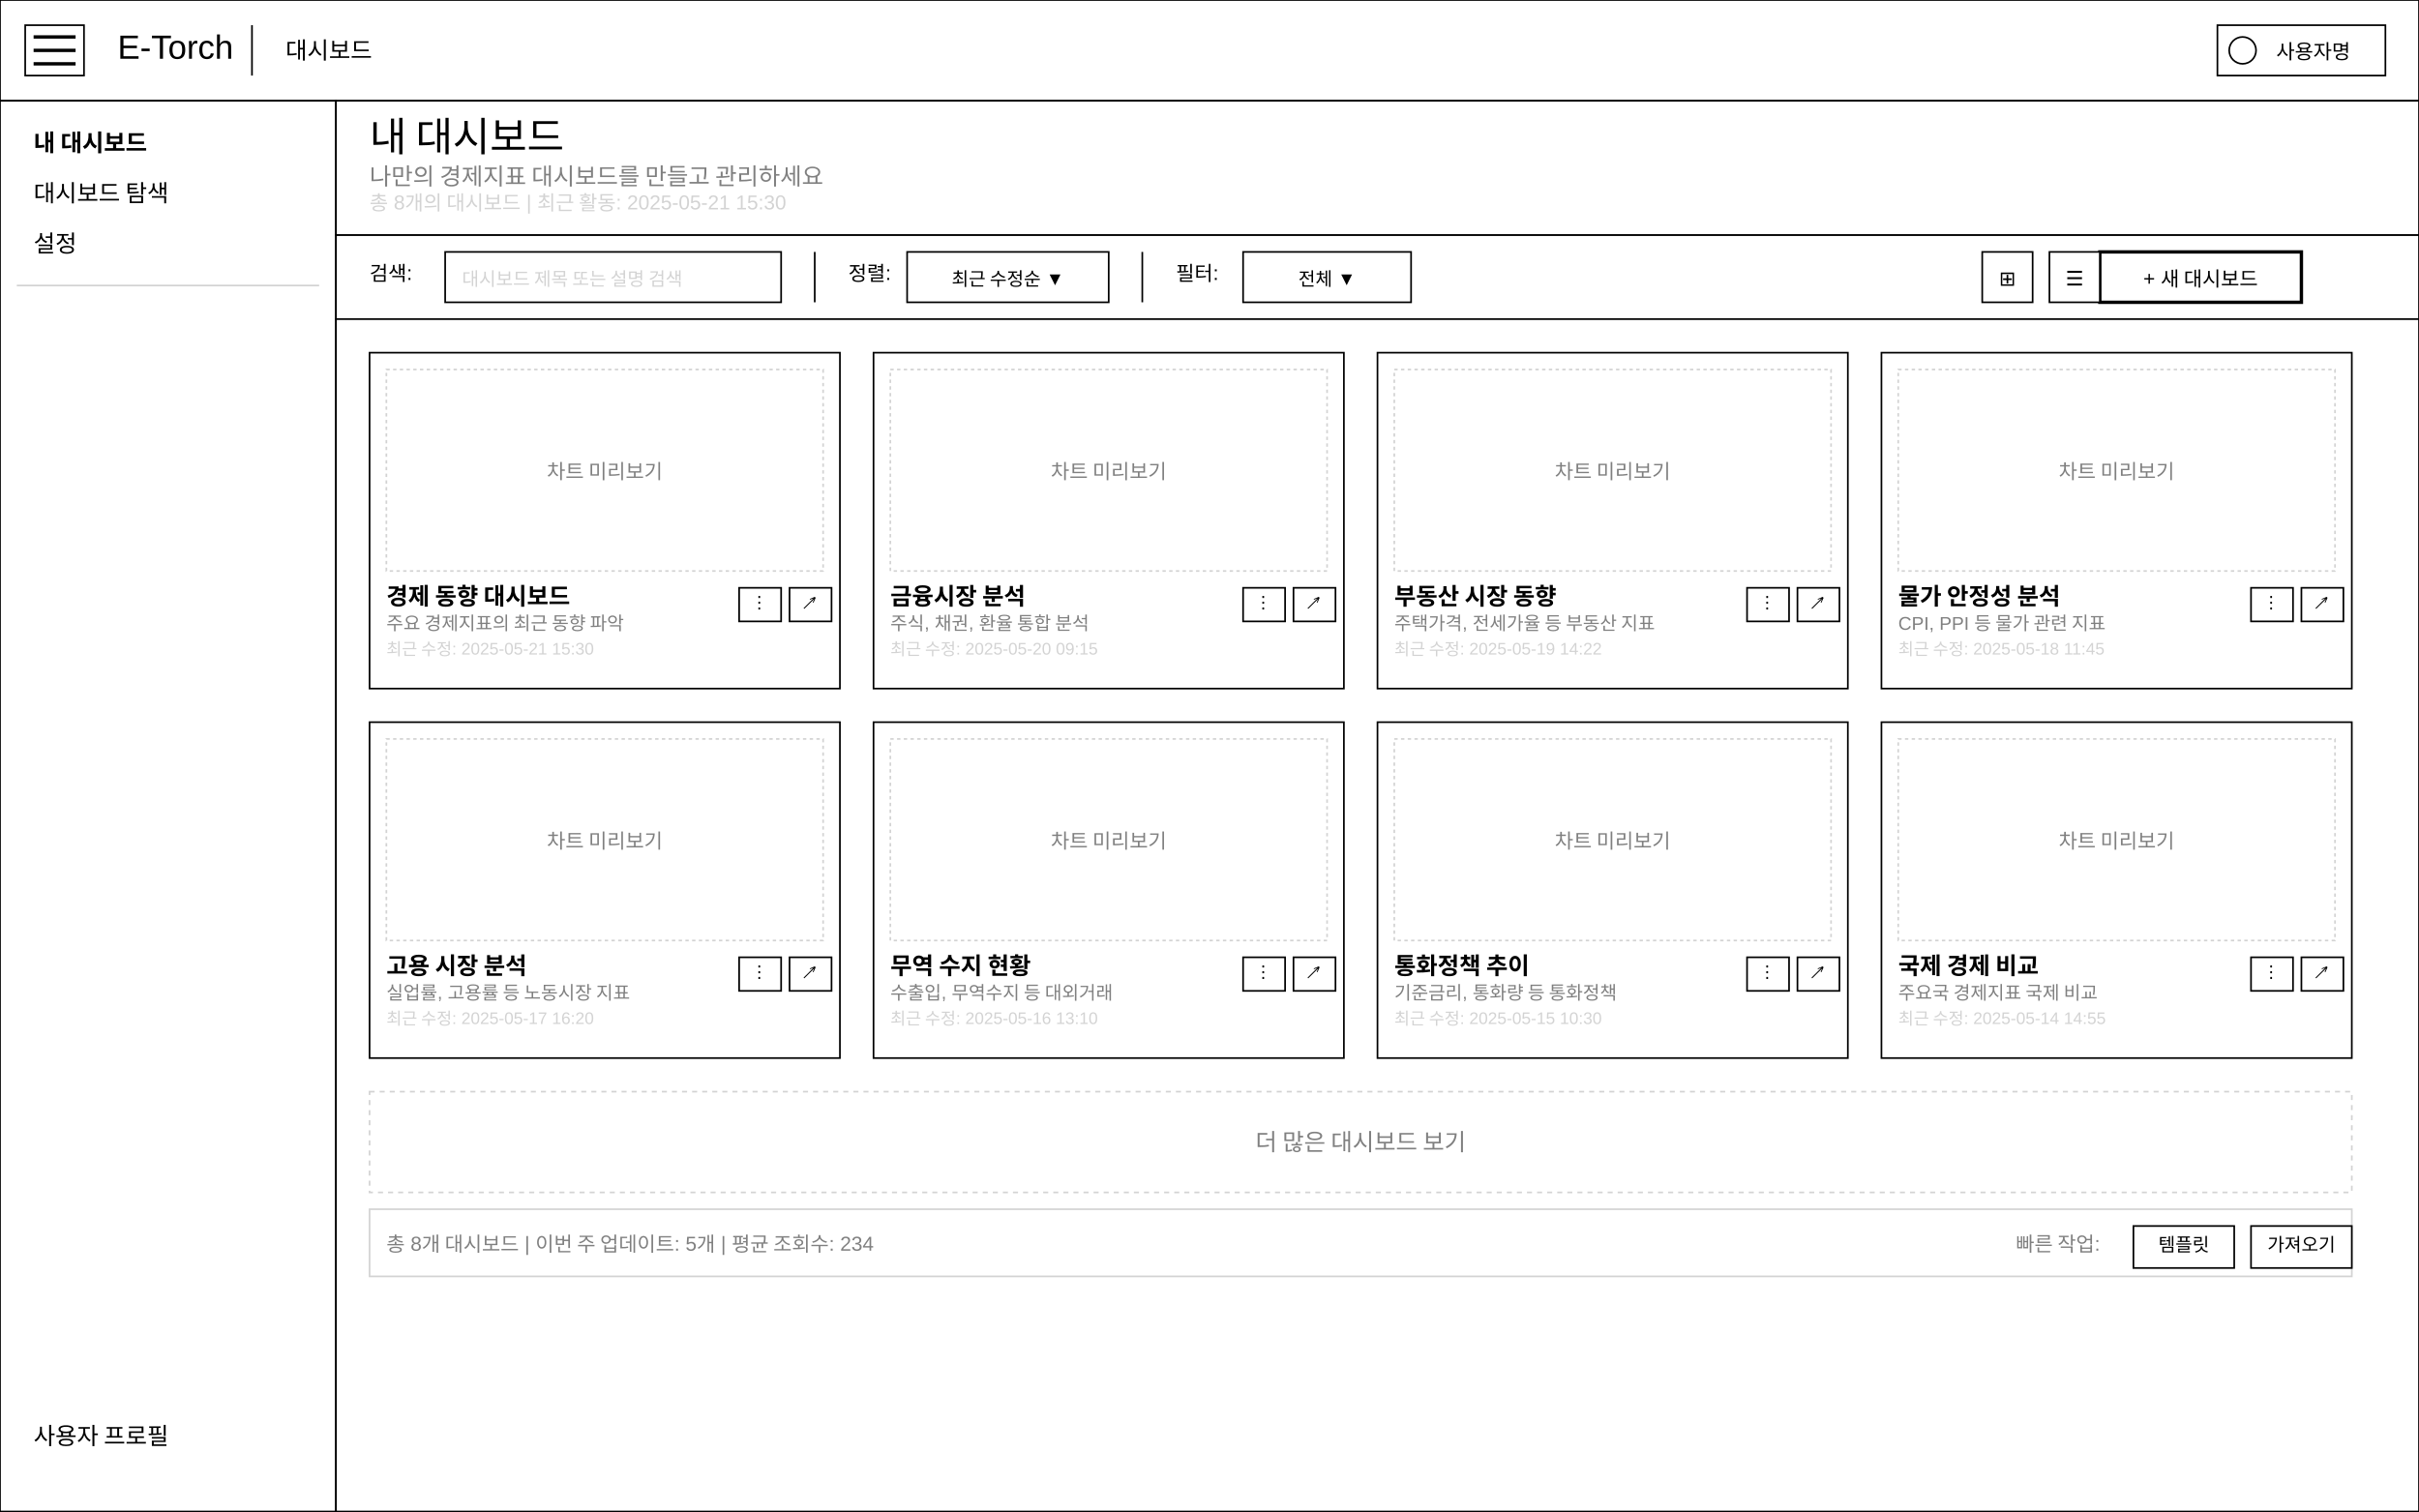
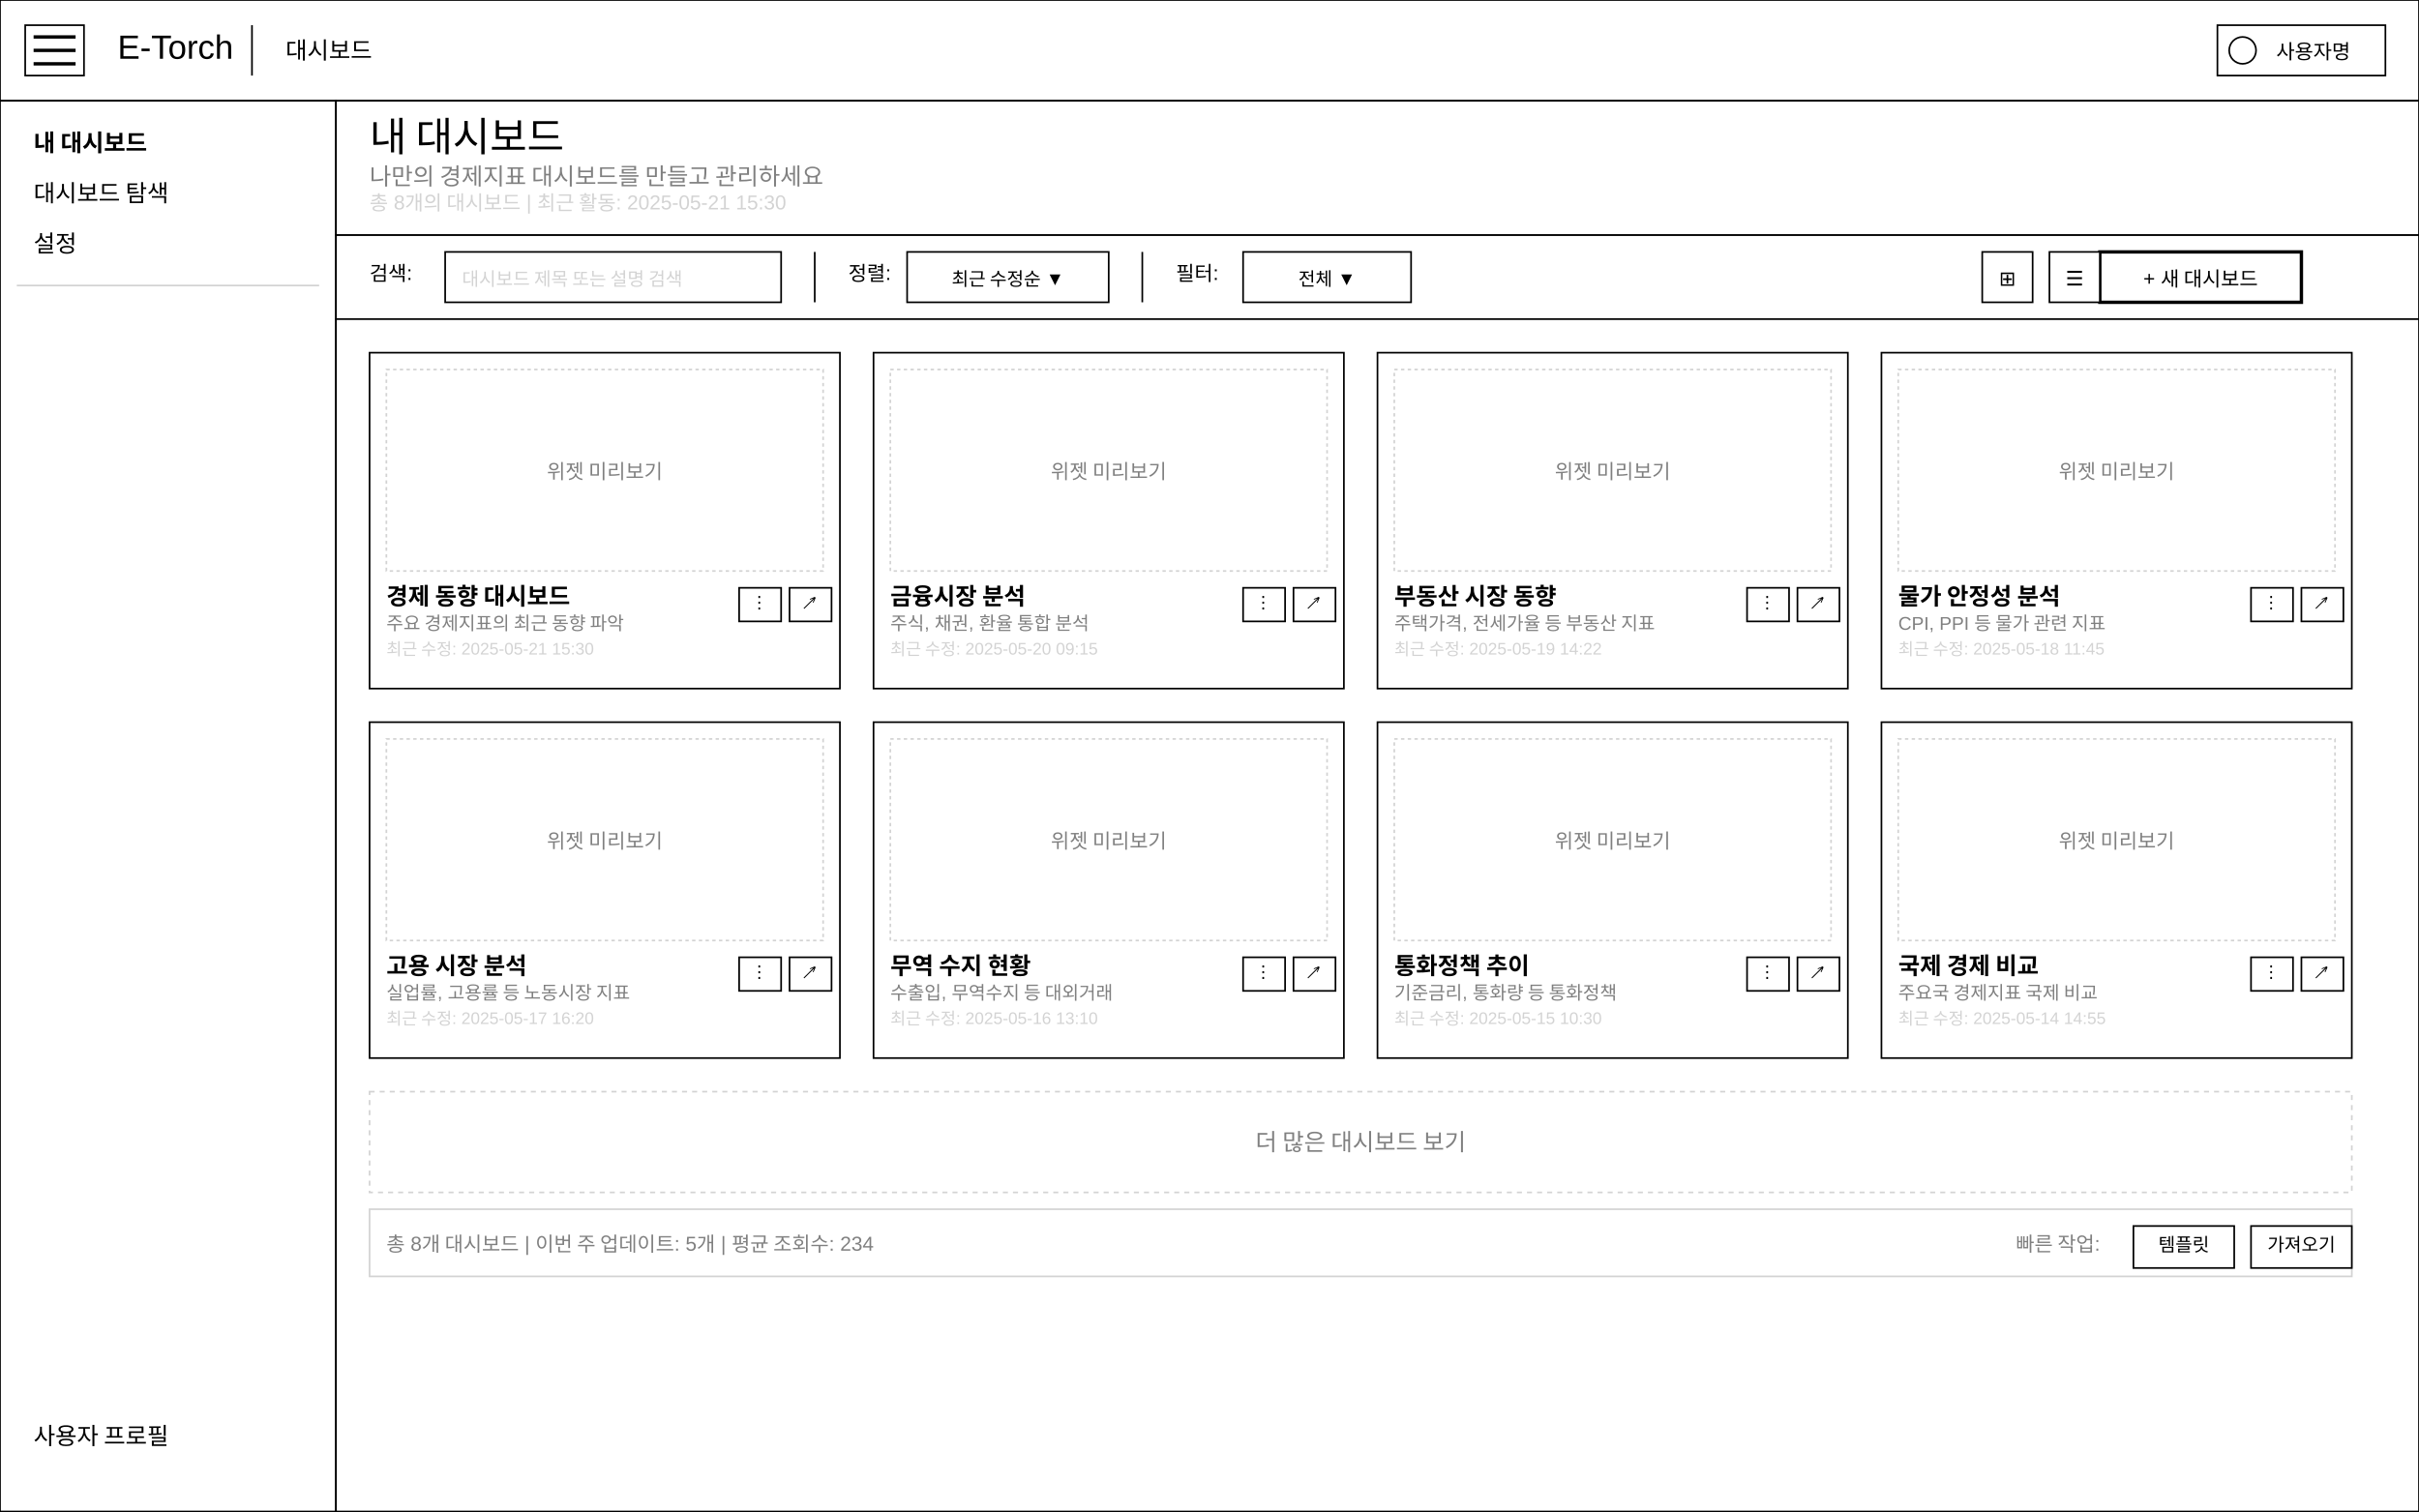
<svg xmlns="http://www.w3.org/2000/svg" width="1440" height="900">
  <rect x="0" y="0" width="1440" height="60" fill="white" stroke="black" stroke-width="1" />
  <rect x="15" y="15" width="35" height="30" fill="white" stroke="black" stroke-width="1" />
  <line x1="20" y1="22" x2="45" y2="22" stroke="black" stroke-width="2" />
  <line x1="20" y1="30" x2="45" y2="30" stroke="black" stroke-width="2" />
  <line x1="20" y1="38" x2="45" y2="38" stroke="black" stroke-width="2" />
  <text x="70" y="35" font-family="Arial" font-size="20">E-Torch</text>
  <line x1="150" y1="15" x2="150" y2="45" stroke="black" stroke-width="1" />
  <text x="170" y="35" font-family="Arial" font-size="14">대시보드</text>
  <rect x="1320" y="15" width="100" height="30" fill="white" stroke="black" stroke-width="1" />
  <circle cx="1335" cy="30" r="8" fill="white" stroke="black" stroke-width="1" />
  <text x="1355" y="35" font-family="Arial" font-size="12">사용자명</text>
  <rect x="0" y="60" width="200" height="840" fill="white" stroke="black" stroke-width="1" />
  <text x="20" y="90" font-family="Arial" font-size="14" font-weight="bold">내 대시보드</text>
  <text x="20" y="120" font-family="Arial" font-size="14">대시보드 탐색</text>
  <text x="20" y="150" font-family="Arial" font-size="14">설정</text>
  <line x1="10" y1="170" x2="190" y2="170" stroke="lightgray" stroke-width="1" />
  <text x="20" y="860" font-family="Arial" font-size="14">사용자 프로필</text>
  <rect x="200" y="60" width="1240" height="80" fill="white" stroke="black" stroke-width="1" />
  <text x="220" y="90" font-family="Arial" font-size="24">내 대시보드</text>
  <text x="220" y="110" font-family="Arial" font-size="14" fill="gray">나만의 경제지표 대시보드를 만들고 관리하세요</text>
  <text x="220" y="125" font-family="Arial" font-size="12" fill="lightgray">총 8개의 대시보드 | 최근 활동: 2025-05-21 15:30</text>
  <rect x="200" y="140" width="1240" height="50" fill="white" stroke="black" stroke-width="1" />
  <text x="220" y="167" font-family="Arial" font-size="12">검색:</text>
  <rect x="265" y="150" width="200" height="30" fill="white" stroke="black" stroke-width="1" />
  <text x="275" y="170" font-family="Arial" font-size="11" fill="lightgray">대시보드 제목 또는 설명 검색</text>
  <line x1="485" y1="150" x2="485" y2="180" stroke="black" stroke-width="1" />
  <text x="505" y="167" font-family="Arial" font-size="12">정렬:</text>
  <rect x="540" y="150" width="120" height="30" fill="white" stroke="black" stroke-width="1" />
  <text x="600" y="170" font-family="Arial" font-size="11" text-anchor="middle">최근 수정순 ▼</text>
  <line x1="680" y1="150" x2="680" y2="180" stroke="black" stroke-width="1" />
  <text x="700" y="167" font-family="Arial" font-size="12">필터:</text>
  <rect x="740" y="150" width="100" height="30" fill="white" stroke="black" stroke-width="1" />
  <text x="790" y="170" font-family="Arial" font-size="11" text-anchor="middle">전체 ▼</text>
  <rect x="1250" y="150" width="120" height="30" fill="white" stroke="black" stroke-width="2" />
  <text x="1310" y="170" font-family="Arial" font-size="12" text-anchor="middle">+ 새 대시보드</text>
  <rect x="1180" y="150" width="30" height="30" fill="white" stroke="black" stroke-width="1" />
  <text x="1195" y="170" font-family="Arial" font-size="12" text-anchor="middle">⊞</text>
  <rect x="1220" y="150" width="30" height="30" fill="white" stroke="black" stroke-width="1" />
  <text x="1235" y="170" font-family="Arial" font-size="12" text-anchor="middle">☰</text>
  <rect x="200" y="190" width="1240" height="710" fill="white" stroke="black" stroke-width="1" />
  <rect x="220" y="210" width="280" height="200" fill="white" stroke="black" stroke-width="1" />
  <rect x="230" y="220" width="260" height="120" fill="white" stroke="lightgray" stroke-width="1" stroke-dasharray="2,2" />
-   <text x="360" y="285" font-family="Arial" font-size="12" text-anchor="middle" fill="gray">차트 미리보기</text>
+   <text x="360" y="285" font-family="Arial" font-size="12" text-anchor="middle" fill="gray">위젯 미리보기</text>
  <text x="230" y="360" font-family="Arial" font-size="14" font-weight="bold">경제 동향 대시보드</text>
  <text x="230" y="375" font-family="Arial" font-size="11" fill="gray">주요 경제지표의 최근 동향 파악</text>
  <text x="230" y="390" font-family="Arial" font-size="10" fill="lightgray">최근 수정: 2025-05-21 15:30</text>
  <rect x="440" y="350" width="25" height="20" fill="white" stroke="black" stroke-width="1" />
  <text x="452" y="362" font-family="Arial" font-size="10" text-anchor="middle">⋮</text>
  <rect x="470" y="350" width="25" height="20" fill="white" stroke="black" stroke-width="1" />
  <text x="482" y="362" font-family="Arial" font-size="10" text-anchor="middle">↗</text>
  <rect x="520" y="210" width="280" height="200" fill="white" stroke="black" stroke-width="1" />
  <rect x="530" y="220" width="260" height="120" fill="white" stroke="lightgray" stroke-width="1" stroke-dasharray="2,2" />
-   <text x="660" y="285" font-family="Arial" font-size="12" text-anchor="middle" fill="gray">차트 미리보기</text>
+   <text x="660" y="285" font-family="Arial" font-size="12" text-anchor="middle" fill="gray">위젯 미리보기</text>
  <text x="530" y="360" font-family="Arial" font-size="14" font-weight="bold">금융시장 분석</text>
  <text x="530" y="375" font-family="Arial" font-size="11" fill="gray">주식, 채권, 환율 통합 분석</text>
  <text x="530" y="390" font-family="Arial" font-size="10" fill="lightgray">최근 수정: 2025-05-20 09:15</text>
  <rect x="740" y="350" width="25" height="20" fill="white" stroke="black" stroke-width="1" />
  <text x="752" y="362" font-family="Arial" font-size="10" text-anchor="middle">⋮</text>
  <rect x="770" y="350" width="25" height="20" fill="white" stroke="black" stroke-width="1" />
  <text x="782" y="362" font-family="Arial" font-size="10" text-anchor="middle">↗</text>
  <rect x="820" y="210" width="280" height="200" fill="white" stroke="black" stroke-width="1" />
  <rect x="830" y="220" width="260" height="120" fill="white" stroke="lightgray" stroke-width="1" stroke-dasharray="2,2" />
-   <text x="960" y="285" font-family="Arial" font-size="12" text-anchor="middle" fill="gray">차트 미리보기</text>
+   <text x="960" y="285" font-family="Arial" font-size="12" text-anchor="middle" fill="gray">위젯 미리보기</text>
  <text x="830" y="360" font-family="Arial" font-size="14" font-weight="bold">부동산 시장 동향</text>
  <text x="830" y="375" font-family="Arial" font-size="11" fill="gray">주택가격, 전세가율 등 부동산 지표</text>
  <text x="830" y="390" font-family="Arial" font-size="10" fill="lightgray">최근 수정: 2025-05-19 14:22</text>
  <rect x="1040" y="350" width="25" height="20" fill="white" stroke="black" stroke-width="1" />
  <text x="1052" y="362" font-family="Arial" font-size="10" text-anchor="middle">⋮</text>
  <rect x="1070" y="350" width="25" height="20" fill="white" stroke="black" stroke-width="1" />
  <text x="1082" y="362" font-family="Arial" font-size="10" text-anchor="middle">↗</text>
  <rect x="1120" y="210" width="280" height="200" fill="white" stroke="black" stroke-width="1" />
  <rect x="1130" y="220" width="260" height="120" fill="white" stroke="lightgray" stroke-width="1" stroke-dasharray="2,2" />
-   <text x="1260" y="285" font-family="Arial" font-size="12" text-anchor="middle" fill="gray">차트 미리보기</text>
+   <text x="1260" y="285" font-family="Arial" font-size="12" text-anchor="middle" fill="gray">위젯 미리보기</text>
  <text x="1130" y="360" font-family="Arial" font-size="14" font-weight="bold">물가 안정성 분석</text>
  <text x="1130" y="375" font-family="Arial" font-size="11" fill="gray">CPI, PPI 등 물가 관련 지표</text>
  <text x="1130" y="390" font-family="Arial" font-size="10" fill="lightgray">최근 수정: 2025-05-18 11:45</text>
  <rect x="1340" y="350" width="25" height="20" fill="white" stroke="black" stroke-width="1" />
  <text x="1352" y="362" font-family="Arial" font-size="10" text-anchor="middle">⋮</text>
  <rect x="1370" y="350" width="25" height="20" fill="white" stroke="black" stroke-width="1" />
  <text x="1382" y="362" font-family="Arial" font-size="10" text-anchor="middle">↗</text>
  <rect x="220" y="430" width="280" height="200" fill="white" stroke="black" stroke-width="1" />
  <rect x="230" y="440" width="260" height="120" fill="white" stroke="lightgray" stroke-width="1" stroke-dasharray="2,2" />
-   <text x="360" y="505" font-family="Arial" font-size="12" text-anchor="middle" fill="gray">차트 미리보기</text>
+   <text x="360" y="505" font-family="Arial" font-size="12" text-anchor="middle" fill="gray">위젯 미리보기</text>
  <text x="230" y="580" font-family="Arial" font-size="14" font-weight="bold">고용 시장 분석</text>
  <text x="230" y="595" font-family="Arial" font-size="11" fill="gray">실업률, 고용률 등 노동시장 지표</text>
  <text x="230" y="610" font-family="Arial" font-size="10" fill="lightgray">최근 수정: 2025-05-17 16:20</text>
  <rect x="440" y="570" width="25" height="20" fill="white" stroke="black" stroke-width="1" />
  <text x="452" y="582" font-family="Arial" font-size="10" text-anchor="middle">⋮</text>
  <rect x="470" y="570" width="25" height="20" fill="white" stroke="black" stroke-width="1" />
  <text x="482" y="582" font-family="Arial" font-size="10" text-anchor="middle">↗</text>
  <rect x="520" y="430" width="280" height="200" fill="white" stroke="black" stroke-width="1" />
  <rect x="530" y="440" width="260" height="120" fill="white" stroke="lightgray" stroke-width="1" stroke-dasharray="2,2" />
-   <text x="660" y="505" font-family="Arial" font-size="12" text-anchor="middle" fill="gray">차트 미리보기</text>
+   <text x="660" y="505" font-family="Arial" font-size="12" text-anchor="middle" fill="gray">위젯 미리보기</text>
  <text x="530" y="580" font-family="Arial" font-size="14" font-weight="bold">무역 수지 현황</text>
  <text x="530" y="595" font-family="Arial" font-size="11" fill="gray">수출입, 무역수지 등 대외거래</text>
  <text x="530" y="610" font-family="Arial" font-size="10" fill="lightgray">최근 수정: 2025-05-16 13:10</text>
  <rect x="740" y="570" width="25" height="20" fill="white" stroke="black" stroke-width="1" />
  <text x="752" y="582" font-family="Arial" font-size="10" text-anchor="middle">⋮</text>
  <rect x="770" y="570" width="25" height="20" fill="white" stroke="black" stroke-width="1" />
  <text x="782" y="582" font-family="Arial" font-size="10" text-anchor="middle">↗</text>
  <rect x="820" y="430" width="280" height="200" fill="white" stroke="black" stroke-width="1" />
  <rect x="830" y="440" width="260" height="120" fill="white" stroke="lightgray" stroke-width="1" stroke-dasharray="2,2" />
-   <text x="960" y="505" font-family="Arial" font-size="12" text-anchor="middle" fill="gray">차트 미리보기</text>
+   <text x="960" y="505" font-family="Arial" font-size="12" text-anchor="middle" fill="gray">위젯 미리보기</text>
  <text x="830" y="580" font-family="Arial" font-size="14" font-weight="bold">통화정책 추이</text>
  <text x="830" y="595" font-family="Arial" font-size="11" fill="gray">기준금리, 통화량 등 통화정책</text>
  <text x="830" y="610" font-family="Arial" font-size="10" fill="lightgray">최근 수정: 2025-05-15 10:30</text>
  <rect x="1040" y="570" width="25" height="20" fill="white" stroke="black" stroke-width="1" />
  <text x="1052" y="582" font-family="Arial" font-size="10" text-anchor="middle">⋮</text>
  <rect x="1070" y="570" width="25" height="20" fill="white" stroke="black" stroke-width="1" />
  <text x="1082" y="582" font-family="Arial" font-size="10" text-anchor="middle">↗</text>
  <rect x="1120" y="430" width="280" height="200" fill="white" stroke="black" stroke-width="1" />
  <rect x="1130" y="440" width="260" height="120" fill="white" stroke="lightgray" stroke-width="1" stroke-dasharray="2,2" />
-   <text x="1260" y="505" font-family="Arial" font-size="12" text-anchor="middle" fill="gray">차트 미리보기</text>
+   <text x="1260" y="505" font-family="Arial" font-size="12" text-anchor="middle" fill="gray">위젯 미리보기</text>
  <text x="1130" y="580" font-family="Arial" font-size="14" font-weight="bold">국제 경제 비교</text>
  <text x="1130" y="595" font-family="Arial" font-size="11" fill="gray">주요국 경제지표 국제 비교</text>
  <text x="1130" y="610" font-family="Arial" font-size="10" fill="lightgray">최근 수정: 2025-05-14 14:55</text>
  <rect x="1340" y="570" width="25" height="20" fill="white" stroke="black" stroke-width="1" />
  <text x="1352" y="582" font-family="Arial" font-size="10" text-anchor="middle">⋮</text>
  <rect x="1370" y="570" width="25" height="20" fill="white" stroke="black" stroke-width="1" />
  <text x="1382" y="582" font-family="Arial" font-size="10" text-anchor="middle">↗</text>
  <rect x="220" y="650" width="1180" height="60" fill="white" stroke="lightgray" stroke-width="1" stroke-dasharray="3,3" />
  <text x="810" y="685" font-family="Arial" font-size="14" text-anchor="middle" fill="gray">더 많은 대시보드 보기</text>
  <rect x="220" y="720" width="1180" height="40" fill="white" stroke="lightgray" stroke-width="1" />
  <text x="230" y="745" font-family="Arial" font-size="12" fill="gray">총 8개 대시보드 | 이번 주 업데이트: 5개 | 평균 조회수: 234</text>
  <text x="1200" y="745" font-family="Arial" font-size="12" fill="gray">빠른 작업:</text>
  <rect x="1270" y="730" width="60" height="25" fill="white" stroke="black" stroke-width="1" />
  <text x="1300" y="745" font-family="Arial" font-size="11" text-anchor="middle">템플릿</text>
  <rect x="1340" y="730" width="60" height="25" fill="white" stroke="black" stroke-width="1" />
  <text x="1370" y="745" font-family="Arial" font-size="11" text-anchor="middle">가져오기</text>
</svg>
